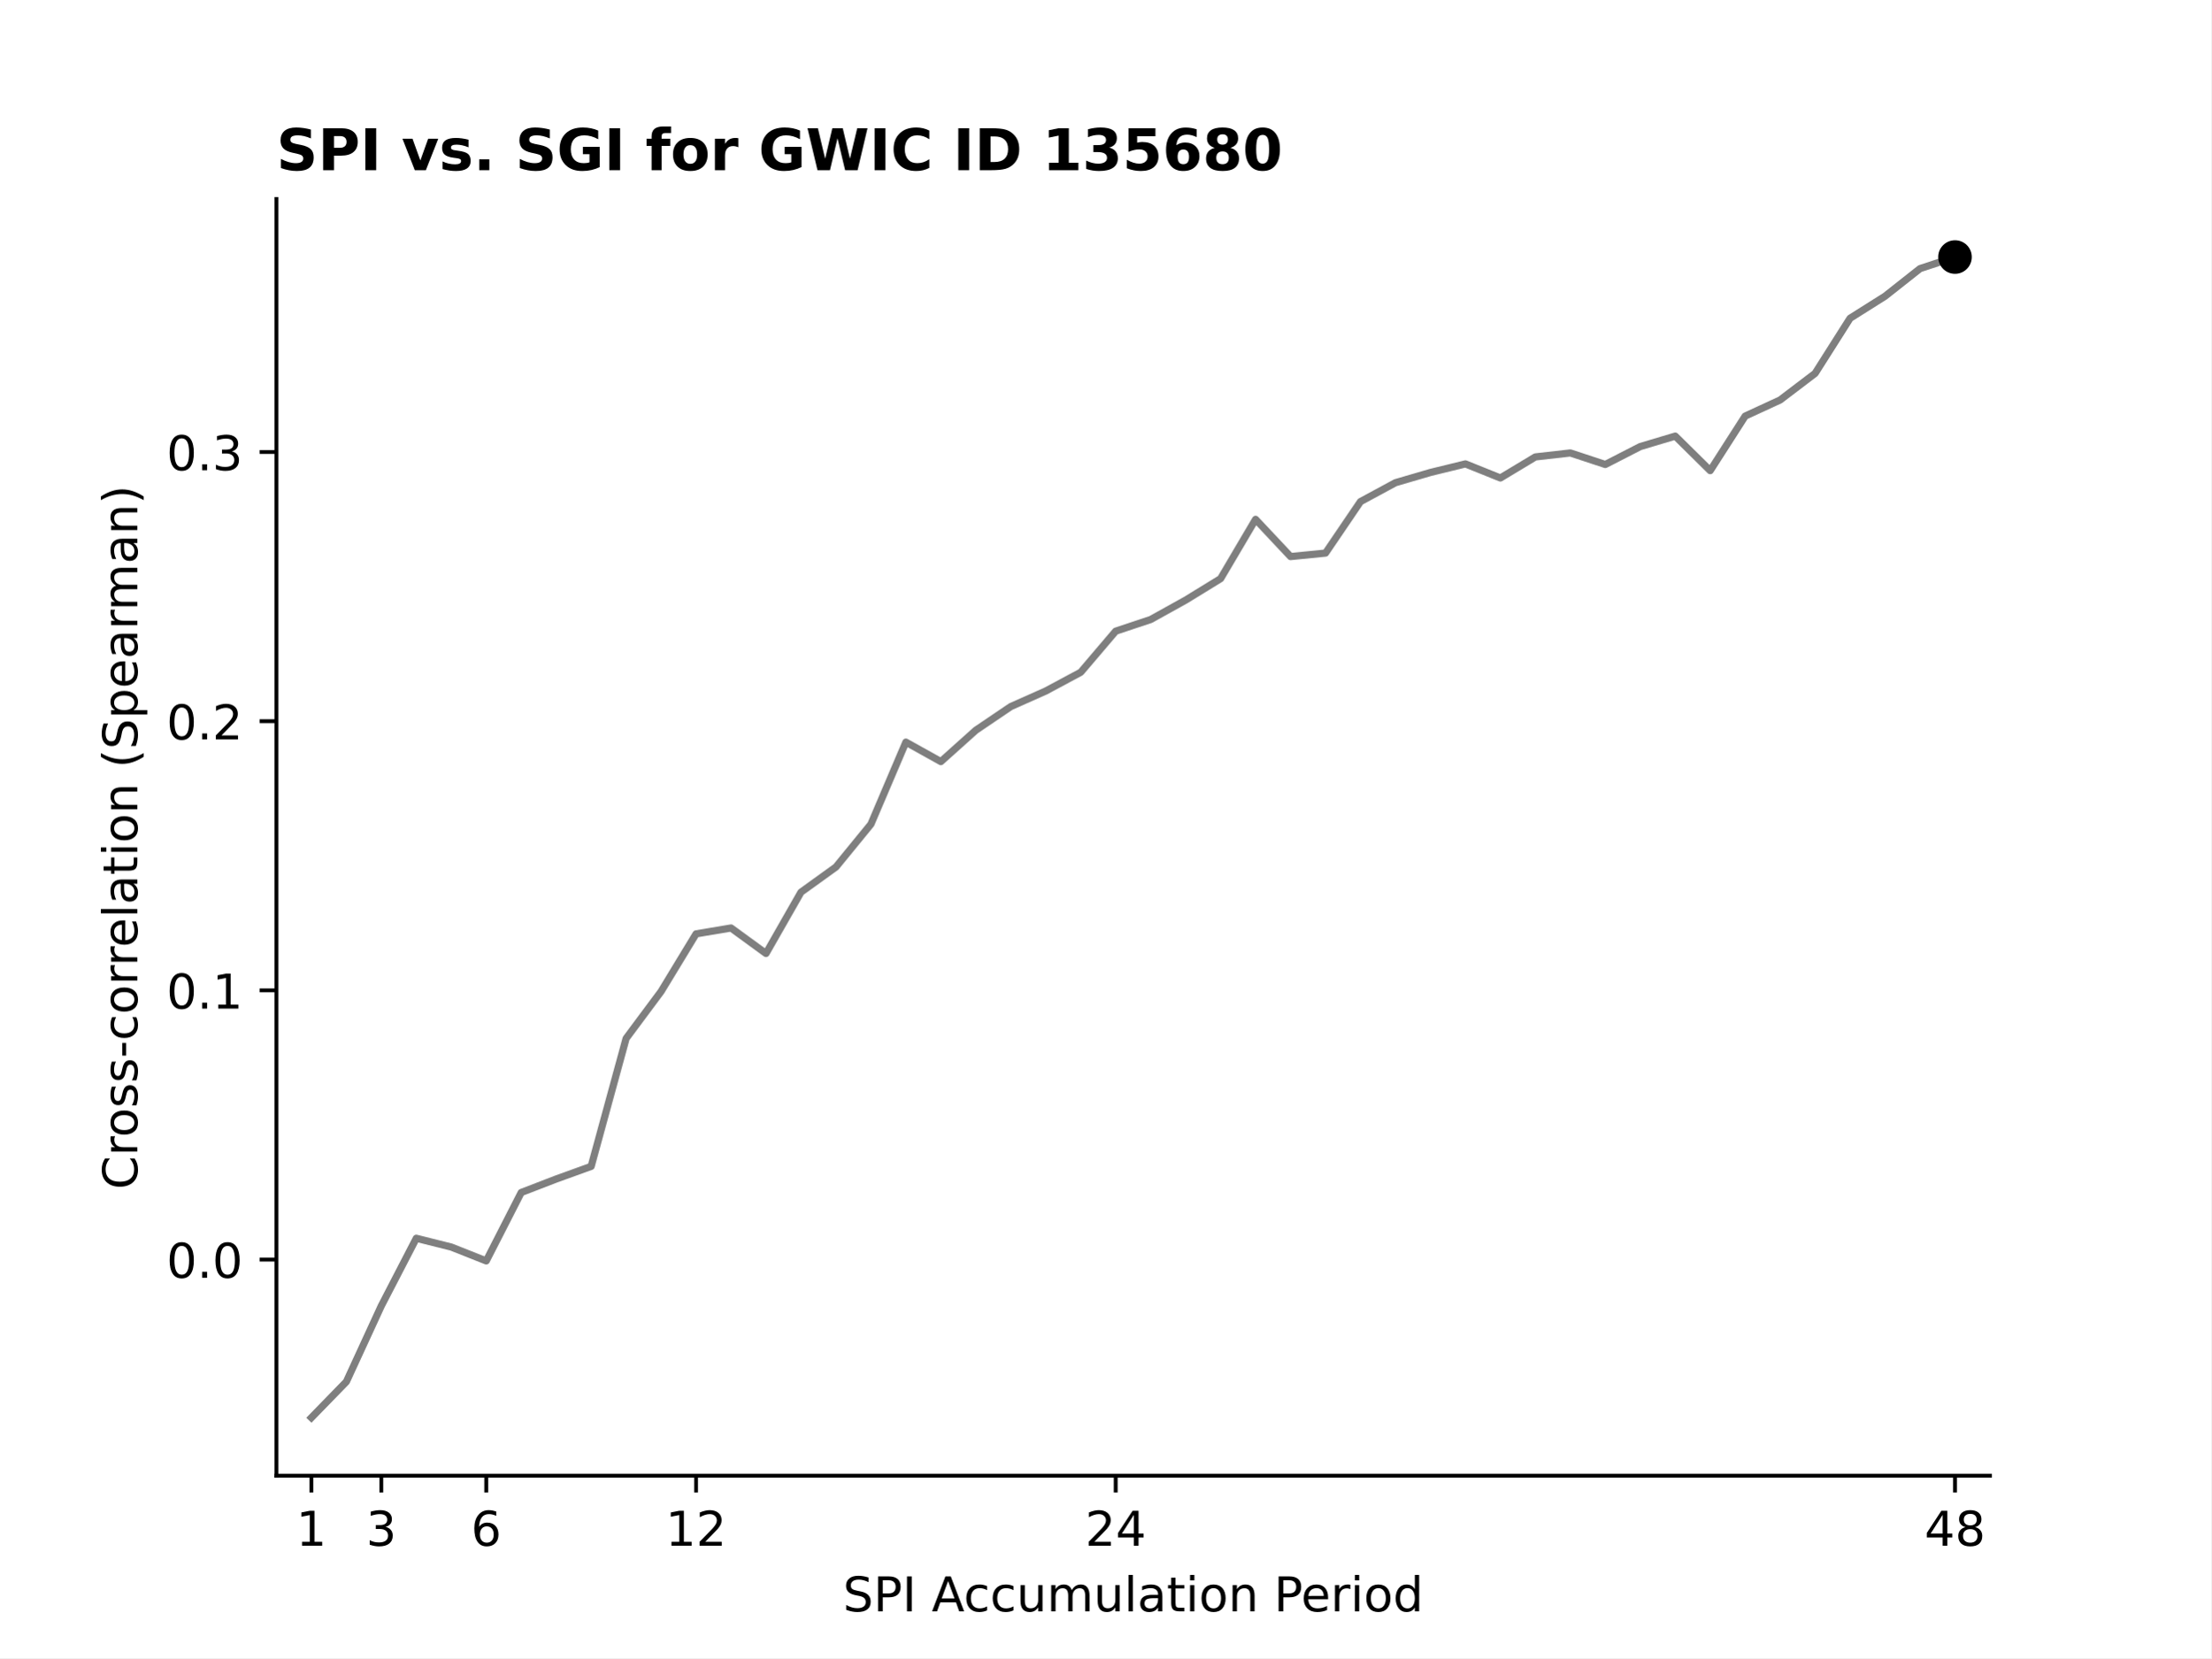
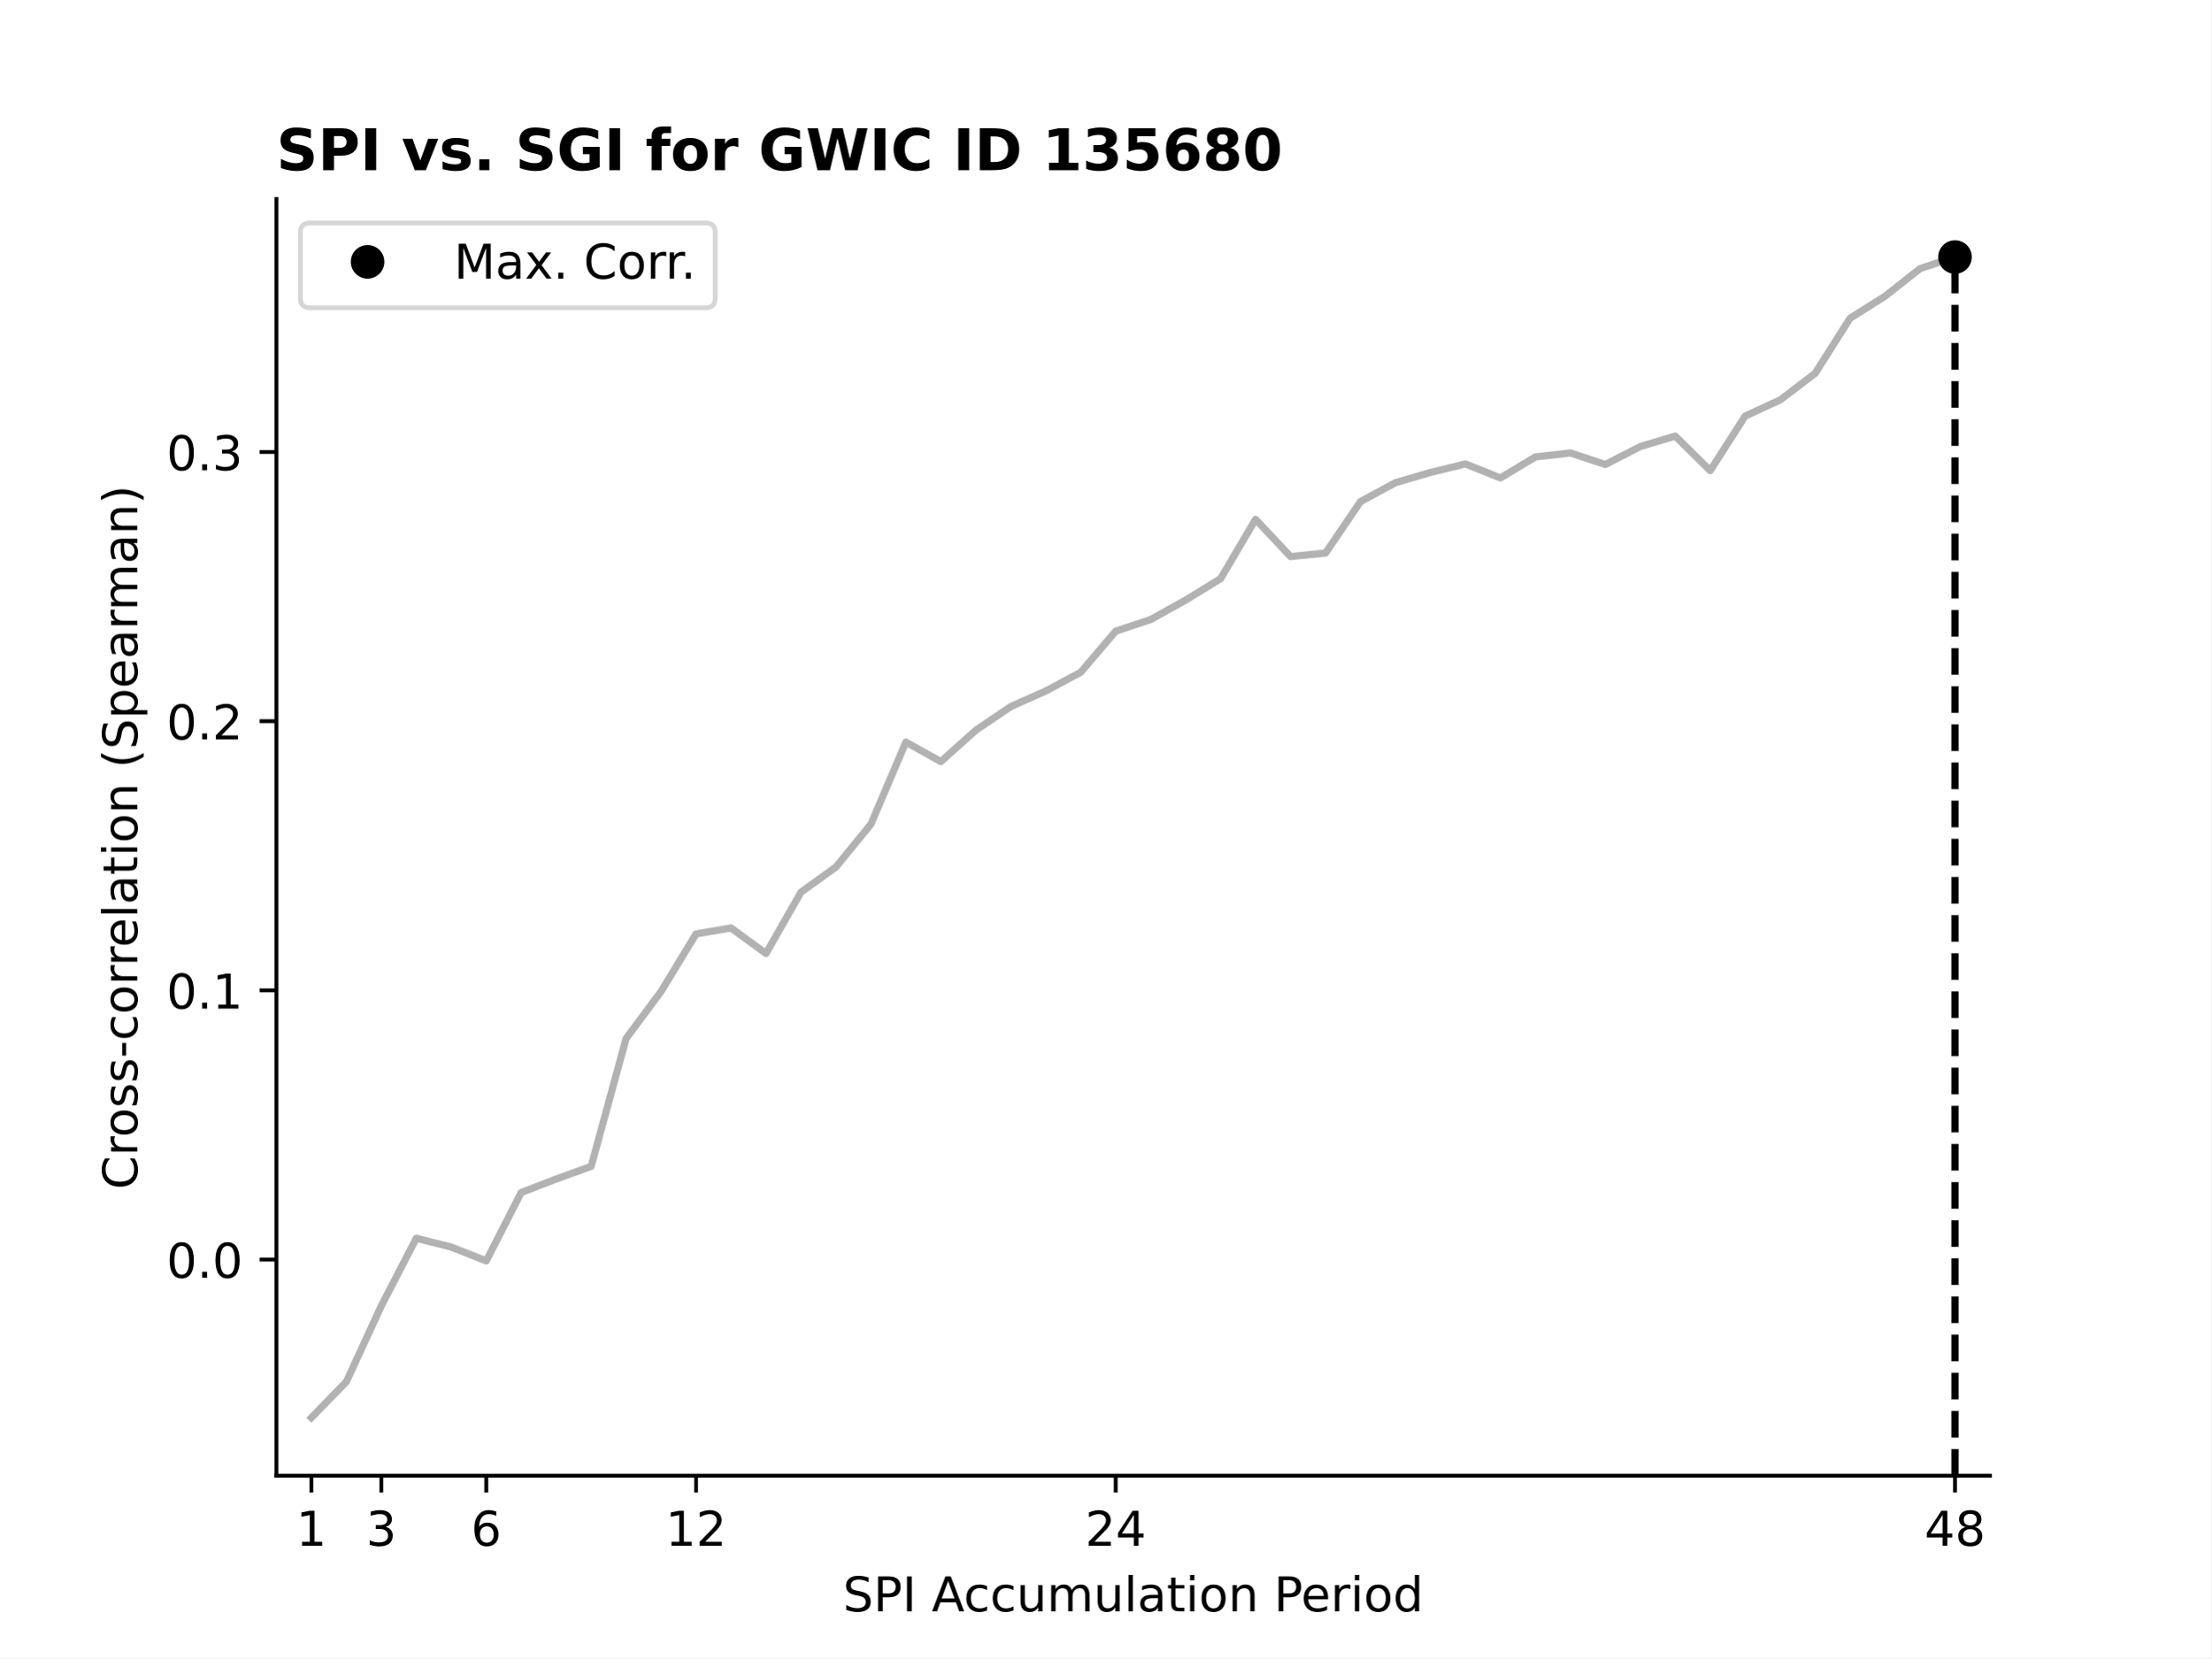
<svg xmlns="http://www.w3.org/2000/svg" xmlns:xlink="http://www.w3.org/1999/xlink" width="460.8pt" height="345.6pt" viewBox="0 0 460.8 345.6" version="1.1">
  <defs>
    <style type="text/css">*{stroke-linejoin: round; stroke-linecap: butt}</style>
  </defs>
  <g id="figure_1">
    <g id="patch_1">
      <path d="M 0 345.6  L 460.8 345.6  L 460.8 0  L 0 0  z " style="fill: #ffffff" />
    </g>
    <g id="axes_1">
      <g id="patch_2">
        <path d="M 57.6 307.584  L 414.72 307.584  L 414.72 41.472  L 57.6 41.472  z " style="fill: #ffffff" />
      </g>
      <g id="matplotlib.axis_1">
        <g id="xtick_1">
          <g id="line2d_1">
            <defs>
-               <path id="m99fa764eb0" d="M 0 0  L 0 3.5  " style="stroke: #000000; stroke-width: 0.8" />
-             </defs>
-             <g>
-               <use xlink:href="#m99fa764eb0" x="64.888" y="307.584" style="stroke: #000000; stroke-width: 0.8" />
+               <path id="m738961760b" d="M 0 0  L 0 3.5  " style="stroke: #000000; stroke-width: 0.8" />
+             </defs>
+             <g>
+               <use xlink:href="#m738961760b" x="64.888" y="307.584" style="stroke: #000000; stroke-width: 0.8" />
            </g>
          </g>
          <g id="text_1">
            <g transform="translate(61.70691 322.1824) scale(0.1 -0.1)">
              <defs>
                <path id="DejaVuSans-31" d="M 794 531  L 1825 531  L 1825 4091  L 703 3866  L 703 4441  L 1819 4666  L 2450 4666  L 2450 531  L 3481 531  L 3481 0  L 794 0  L 794 531  z " transform="scale(0.015625)" />
              </defs>
              <use xlink:href="#DejaVuSans-31" />
            </g>
          </g>
        </g>
        <g id="xtick_2">
          <g id="line2d_2">
            <g>
-               <use xlink:href="#m99fa764eb0" x="79.464" y="307.584" style="stroke: #000000; stroke-width: 0.8" />
+               <use xlink:href="#m738961760b" x="79.464" y="307.584" style="stroke: #000000; stroke-width: 0.8" />
            </g>
          </g>
          <g id="text_2">
            <g transform="translate(76.28324 322.1824) scale(0.1 -0.1)">
              <defs>
                <path id="DejaVuSans-33" d="M 2597 2516  Q 3050 2419 3304 2112  Q 3559 1806 3559 1356  Q 3559 666 3084 287  Q 2609 -91 1734 -91  Q 1441 -91 1130 -33  Q 819 25 488 141  L 488 750  Q 750 597 1062 519  Q 1375 441 1716 441  Q 2309 441 2620 675  Q 2931 909 2931 1356  Q 2931 1769 2642 2001  Q 2353 2234 1838 2234  L 1294 2234  L 1294 2753  L 1863 2753  Q 2328 2753 2575 2939  Q 2822 3125 2822 3475  Q 2822 3834 2567 4026  Q 2313 4219 1838 4219  Q 1578 4219 1281 4162  Q 984 4106 628 3988  L 628 4550  Q 988 4650 1302 4700  Q 1616 4750 1894 4750  Q 2613 4750 3031 4423  Q 3450 4097 3450 3541  Q 3450 3153 3228 2886  Q 3006 2619 2597 2516  z " transform="scale(0.015625)" />
              </defs>
              <use xlink:href="#DejaVuSans-33" />
            </g>
          </g>
        </g>
        <g id="xtick_3">
          <g id="line2d_3">
            <g>
-               <use xlink:href="#m99fa764eb0" x="101.329" y="307.584" style="stroke: #000000; stroke-width: 0.8" />
+               <use xlink:href="#m738961760b" x="101.329" y="307.584" style="stroke: #000000; stroke-width: 0.8" />
            </g>
          </g>
          <g id="text_3">
            <g transform="translate(98.14773 322.1824) scale(0.1 -0.1)">
              <defs>
                <path id="DejaVuSans-36" d="M 2113 2584  Q 1688 2584 1439 2293  Q 1191 2003 1191 1497  Q 1191 994 1439 701  Q 1688 409 2113 409  Q 2538 409 2786 701  Q 3034 994 3034 1497  Q 3034 2003 2786 2293  Q 2538 2584 2113 2584  z M 3366 4563  L 3366 3988  Q 3128 4100 2886 4159  Q 2644 4219 2406 4219  Q 1781 4219 1451 3797  Q 1122 3375 1075 2522  Q 1259 2794 1537 2939  Q 1816 3084 2150 3084  Q 2853 3084 3261 2657  Q 3669 2231 3669 1497  Q 3669 778 3244 343  Q 2819 -91 2113 -91  Q 1303 -91 875 529  Q 447 1150 447 2328  Q 447 3434 972 4092  Q 1497 4750 2381 4750  Q 2619 4750 2861 4703  Q 3103 4656 3366 4563  z " transform="scale(0.015625)" />
              </defs>
              <use xlink:href="#DejaVuSans-36" />
            </g>
          </g>
        </g>
        <g id="xtick_4">
          <g id="line2d_4">
            <g>
-               <use xlink:href="#m99fa764eb0" x="145.058" y="307.584" style="stroke: #000000; stroke-width: 0.8" />
+               <use xlink:href="#m738961760b" x="145.058" y="307.584" style="stroke: #000000; stroke-width: 0.8" />
            </g>
          </g>
          <g id="text_4">
            <g transform="translate(138.6955 322.1824) scale(0.1 -0.1)">
              <defs>
                <path id="DejaVuSans-32" d="M 1228 531  L 3431 531  L 3431 0  L 469 0  L 469 531  Q 828 903 1448 1529  Q 2069 2156 2228 2338  Q 2531 2678 2651 2914  Q 2772 3150 2772 3378  Q 2772 3750 2511 3984  Q 2250 4219 1831 4219  Q 1534 4219 1204 4116  Q 875 4013 500 3803  L 500 4441  Q 881 4594 1212 4672  Q 1544 4750 1819 4750  Q 2544 4750 2975 4387  Q 3406 4025 3406 3419  Q 3406 3131 3298 2873  Q 3191 2616 2906 2266  Q 2828 2175 2409 1742  Q 1991 1309 1228 531  z " transform="scale(0.015625)" />
              </defs>
              <use xlink:href="#DejaVuSans-31" />
              <use xlink:href="#DejaVuSans-32" x="63.623" />
            </g>
          </g>
        </g>
        <g id="xtick_5">
          <g id="line2d_5">
            <g>
-               <use xlink:href="#m99fa764eb0" x="232.516" y="307.584" style="stroke: #000000; stroke-width: 0.8" />
+               <use xlink:href="#m738961760b" x="232.516" y="307.584" style="stroke: #000000; stroke-width: 0.8" />
            </g>
          </g>
          <g id="text_5">
            <g transform="translate(226.1534 322.1824) scale(0.1 -0.1)">
              <defs>
                <path id="DejaVuSans-34" d="M 2419 4116  L 825 1625  L 2419 1625  L 2419 4116  z M 2253 4666  L 3047 4666  L 3047 1625  L 3713 1625  L 3713 1100  L 3047 1100  L 3047 0  L 2419 0  L 2419 1100  L 313 1100  L 313 1709  L 2253 4666  z " transform="scale(0.015625)" />
              </defs>
              <use xlink:href="#DejaVuSans-32" />
              <use xlink:href="#DejaVuSans-34" x="63.623" />
            </g>
          </g>
        </g>
        <g id="xtick_6">
          <g id="line2d_6">
            <g>
-               <use xlink:href="#m99fa764eb0" x="407.432" y="307.584" style="stroke: #000000; stroke-width: 0.8" />
+               <use xlink:href="#m738961760b" x="407.432" y="307.584" style="stroke: #000000; stroke-width: 0.8" />
            </g>
          </g>
          <g id="text_6">
            <g transform="translate(401.0693 322.1824) scale(0.1 -0.1)">
              <defs>
                <path id="DejaVuSans-38" d="M 2034 2216  Q 1584 2216 1326 1975  Q 1069 1734 1069 1313  Q 1069 891 1326 650  Q 1584 409 2034 409  Q 2484 409 2743 651  Q 3003 894 3003 1313  Q 3003 1734 2745 1975  Q 2488 2216 2034 2216  z M 1403 2484  Q 997 2584 770 2862  Q 544 3141 544 3541  Q 544 4100 942 4425  Q 1341 4750 2034 4750  Q 2731 4750 3128 4425  Q 3525 4100 3525 3541  Q 3525 3141 3298 2862  Q 3072 2584 2669 2484  Q 3125 2378 3379 2068  Q 3634 1759 3634 1313  Q 3634 634 3220 271  Q 2806 -91 2034 -91  Q 1263 -91 848 271  Q 434 634 434 1313  Q 434 1759 690 2068  Q 947 2378 1403 2484  z M 1172 3481  Q 1172 3119 1398 2916  Q 1625 2713 2034 2713  Q 2441 2713 2670 2916  Q 2900 3119 2900 3481  Q 2900 3844 2670 4047  Q 2441 4250 2034 4250  Q 1625 4250 1398 4047  Q 1172 3844 1172 3481  z " transform="scale(0.015625)" />
              </defs>
              <use xlink:href="#DejaVuSans-34" />
              <use xlink:href="#DejaVuSans-38" x="63.623" />
            </g>
          </g>
        </g>
        <g id="text_7">
          <g transform="translate(175.66 335.8606) scale(0.1 -0.1)">
            <defs>
              <path id="DejaVuSans-53" d="M 3425 4513  L 3425 3897  Q 3066 4069 2747 4153  Q 2428 4238 2131 4238  Q 1616 4238 1336 4038  Q 1056 3838 1056 3469  Q 1056 3159 1242 3001  Q 1428 2844 1947 2747  L 2328 2669  Q 3034 2534 3370 2195  Q 3706 1856 3706 1288  Q 3706 609 3251 259  Q 2797 -91 1919 -91  Q 1588 -91 1214 -16  Q 841 59 441 206  L 441 856  Q 825 641 1194 531  Q 1563 422 1919 422  Q 2459 422 2753 634  Q 3047 847 3047 1241  Q 3047 1584 2836 1778  Q 2625 1972 2144 2069  L 1759 2144  Q 1053 2284 737 2584  Q 422 2884 422 3419  Q 422 4038 858 4394  Q 1294 4750 2059 4750  Q 2388 4750 2728 4690  Q 3069 4631 3425 4513  z " transform="scale(0.015625)" />
              <path id="DejaVuSans-50" d="M 1259 4147  L 1259 2394  L 2053 2394  Q 2494 2394 2734 2622  Q 2975 2850 2975 3272  Q 2975 3691 2734 3919  Q 2494 4147 2053 4147  L 1259 4147  z M 628 4666  L 2053 4666  Q 2838 4666 3239 4311  Q 3641 3956 3641 3272  Q 3641 2581 3239 2228  Q 2838 1875 2053 1875  L 1259 1875  L 1259 0  L 628 0  L 628 4666  z " transform="scale(0.015625)" />
              <path id="DejaVuSans-49" d="M 628 4666  L 1259 4666  L 1259 0  L 628 0  L 628 4666  z " transform="scale(0.015625)" />
              <path id="DejaVuSans-20" transform="scale(0.015625)" />
              <path id="DejaVuSans-41" d="M 2188 4044  L 1331 1722  L 3047 1722  L 2188 4044  z M 1831 4666  L 2547 4666  L 4325 0  L 3669 0  L 3244 1197  L 1141 1197  L 716 0  L 50 0  L 1831 4666  z " transform="scale(0.015625)" />
              <path id="DejaVuSans-63" d="M 3122 3366  L 3122 2828  Q 2878 2963 2633 3030  Q 2388 3097 2138 3097  Q 1578 3097 1268 2742  Q 959 2388 959 1747  Q 959 1106 1268 751  Q 1578 397 2138 397  Q 2388 397 2633 464  Q 2878 531 3122 666  L 3122 134  Q 2881 22 2623 -34  Q 2366 -91 2075 -91  Q 1284 -91 818 406  Q 353 903 353 1747  Q 353 2603 823 3093  Q 1294 3584 2113 3584  Q 2378 3584 2631 3529  Q 2884 3475 3122 3366  z " transform="scale(0.015625)" />
              <path id="DejaVuSans-75" d="M 544 1381  L 544 3500  L 1119 3500  L 1119 1403  Q 1119 906 1312 657  Q 1506 409 1894 409  Q 2359 409 2629 706  Q 2900 1003 2900 1516  L 2900 3500  L 3475 3500  L 3475 0  L 2900 0  L 2900 538  Q 2691 219 2414 64  Q 2138 -91 1772 -91  Q 1169 -91 856 284  Q 544 659 544 1381  z M 1991 3584  L 1991 3584  z " transform="scale(0.015625)" />
              <path id="DejaVuSans-6d" d="M 3328 2828  Q 3544 3216 3844 3400  Q 4144 3584 4550 3584  Q 5097 3584 5394 3201  Q 5691 2819 5691 2113  L 5691 0  L 5113 0  L 5113 2094  Q 5113 2597 4934 2840  Q 4756 3084 4391 3084  Q 3944 3084 3684 2787  Q 3425 2491 3425 1978  L 3425 0  L 2847 0  L 2847 2094  Q 2847 2600 2669 2842  Q 2491 3084 2119 3084  Q 1678 3084 1418 2786  Q 1159 2488 1159 1978  L 1159 0  L 581 0  L 581 3500  L 1159 3500  L 1159 2956  Q 1356 3278 1631 3431  Q 1906 3584 2284 3584  Q 2666 3584 2933 3390  Q 3200 3197 3328 2828  z " transform="scale(0.015625)" />
              <path id="DejaVuSans-6c" d="M 603 4863  L 1178 4863  L 1178 0  L 603 0  L 603 4863  z " transform="scale(0.015625)" />
              <path id="DejaVuSans-61" d="M 2194 1759  Q 1497 1759 1228 1600  Q 959 1441 959 1056  Q 959 750 1161 570  Q 1363 391 1709 391  Q 2188 391 2477 730  Q 2766 1069 2766 1631  L 2766 1759  L 2194 1759  z M 3341 1997  L 3341 0  L 2766 0  L 2766 531  Q 2569 213 2275 61  Q 1981 -91 1556 -91  Q 1019 -91 701 211  Q 384 513 384 1019  Q 384 1609 779 1909  Q 1175 2209 1959 2209  L 2766 2209  L 2766 2266  Q 2766 2663 2505 2880  Q 2244 3097 1772 3097  Q 1472 3097 1187 3025  Q 903 2953 641 2809  L 641 3341  Q 956 3463 1253 3523  Q 1550 3584 1831 3584  Q 2591 3584 2966 3190  Q 3341 2797 3341 1997  z " transform="scale(0.015625)" />
              <path id="DejaVuSans-74" d="M 1172 4494  L 1172 3500  L 2356 3500  L 2356 3053  L 1172 3053  L 1172 1153  Q 1172 725 1289 603  Q 1406 481 1766 481  L 2356 481  L 2356 0  L 1766 0  Q 1100 0 847 248  Q 594 497 594 1153  L 594 3053  L 172 3053  L 172 3500  L 594 3500  L 594 4494  L 1172 4494  z " transform="scale(0.015625)" />
              <path id="DejaVuSans-69" d="M 603 3500  L 1178 3500  L 1178 0  L 603 0  L 603 3500  z M 603 4863  L 1178 4863  L 1178 4134  L 603 4134  L 603 4863  z " transform="scale(0.015625)" />
              <path id="DejaVuSans-6f" d="M 1959 3097  Q 1497 3097 1228 2736  Q 959 2375 959 1747  Q 959 1119 1226 758  Q 1494 397 1959 397  Q 2419 397 2687 759  Q 2956 1122 2956 1747  Q 2956 2369 2687 2733  Q 2419 3097 1959 3097  z M 1959 3584  Q 2709 3584 3137 3096  Q 3566 2609 3566 1747  Q 3566 888 3137 398  Q 2709 -91 1959 -91  Q 1206 -91 779 398  Q 353 888 353 1747  Q 353 2609 779 3096  Q 1206 3584 1959 3584  z " transform="scale(0.015625)" />
              <path id="DejaVuSans-6e" d="M 3513 2113  L 3513 0  L 2938 0  L 2938 2094  Q 2938 2591 2744 2837  Q 2550 3084 2163 3084  Q 1697 3084 1428 2787  Q 1159 2491 1159 1978  L 1159 0  L 581 0  L 581 3500  L 1159 3500  L 1159 2956  Q 1366 3272 1645 3428  Q 1925 3584 2291 3584  Q 2894 3584 3203 3211  Q 3513 2838 3513 2113  z " transform="scale(0.015625)" />
              <path id="DejaVuSans-65" d="M 3597 1894  L 3597 1613  L 953 1613  Q 991 1019 1311 708  Q 1631 397 2203 397  Q 2534 397 2845 478  Q 3156 559 3463 722  L 3463 178  Q 3153 47 2828 -22  Q 2503 -91 2169 -91  Q 1331 -91 842 396  Q 353 884 353 1716  Q 353 2575 817 3079  Q 1281 3584 2069 3584  Q 2775 3584 3186 3129  Q 3597 2675 3597 1894  z M 3022 2063  Q 3016 2534 2758 2815  Q 2500 3097 2075 3097  Q 1594 3097 1305 2825  Q 1016 2553 972 2059  L 3022 2063  z " transform="scale(0.015625)" />
              <path id="DejaVuSans-72" d="M 2631 2963  Q 2534 3019 2420 3045  Q 2306 3072 2169 3072  Q 1681 3072 1420 2755  Q 1159 2438 1159 1844  L 1159 0  L 581 0  L 581 3500  L 1159 3500  L 1159 2956  Q 1341 3275 1631 3429  Q 1922 3584 2338 3584  Q 2397 3584 2469 3576  Q 2541 3569 2628 3553  L 2631 2963  z " transform="scale(0.015625)" />
              <path id="DejaVuSans-64" d="M 2906 2969  L 2906 4863  L 3481 4863  L 3481 0  L 2906 0  L 2906 525  Q 2725 213 2448 61  Q 2172 -91 1784 -91  Q 1150 -91 751 415  Q 353 922 353 1747  Q 353 2572 751 3078  Q 1150 3584 1784 3584  Q 2172 3584 2448 3432  Q 2725 3281 2906 2969  z M 947 1747  Q 947 1113 1208 752  Q 1469 391 1925 391  Q 2381 391 2643 752  Q 2906 1113 2906 1747  Q 2906 2381 2643 2742  Q 2381 3103 1925 3103  Q 1469 3103 1208 2742  Q 947 2381 947 1747  z " transform="scale(0.015625)" />
            </defs>
            <use xlink:href="#DejaVuSans-53" />
            <use xlink:href="#DejaVuSans-50" x="63.477" />
            <use xlink:href="#DejaVuSans-49" x="123.779" />
            <use xlink:href="#DejaVuSans-20" x="153.271" />
            <use xlink:href="#DejaVuSans-41" x="185.059" />
            <use xlink:href="#DejaVuSans-63" x="251.717" />
            <use xlink:href="#DejaVuSans-63" x="306.697" />
            <use xlink:href="#DejaVuSans-75" x="361.678" />
            <use xlink:href="#DejaVuSans-6d" x="425.057" />
            <use xlink:href="#DejaVuSans-75" x="522.469" />
            <use xlink:href="#DejaVuSans-6c" x="585.848" />
            <use xlink:href="#DejaVuSans-61" x="613.631" />
            <use xlink:href="#DejaVuSans-74" x="674.91" />
            <use xlink:href="#DejaVuSans-69" x="714.119" />
            <use xlink:href="#DejaVuSans-6f" x="741.902" />
            <use xlink:href="#DejaVuSans-6e" x="803.084" />
            <use xlink:href="#DejaVuSans-20" x="866.463" />
            <use xlink:href="#DejaVuSans-50" x="898.25" />
            <use xlink:href="#DejaVuSans-65" x="954.928" />
            <use xlink:href="#DejaVuSans-72" x="1016.451" />
            <use xlink:href="#DejaVuSans-69" x="1057.564" />
            <use xlink:href="#DejaVuSans-6f" x="1085.348" />
            <use xlink:href="#DejaVuSans-64" x="1146.529" />
          </g>
        </g>
      </g>
      <g id="matplotlib.axis_2">
        <g id="ytick_1">
          <g id="line2d_7">
            <defs>
-               <path id="maaf3d89069" d="M 0 0  L -3.5 0  " style="stroke: #000000; stroke-width: 0.8" />
-             </defs>
-             <g>
-               <use xlink:href="#maaf3d89069" x="57.6" y="262.535" style="stroke: #000000; stroke-width: 0.8" />
+               <path id="m002c3e3f3a" d="M 0 0  L -3.5 0  " style="stroke: #000000; stroke-width: 0.8" />
+             </defs>
+             <g>
+               <use xlink:href="#m002c3e3f3a" x="57.6" y="262.535" style="stroke: #000000; stroke-width: 0.8" />
            </g>
          </g>
          <g id="text_8">
            <g transform="translate(34.69687 266.3339) scale(0.1 -0.1)">
              <defs>
                <path id="DejaVuSans-30" d="M 2034 4250  Q 1547 4250 1301 3770  Q 1056 3291 1056 2328  Q 1056 1369 1301 889  Q 1547 409 2034 409  Q 2525 409 2770 889  Q 3016 1369 3016 2328  Q 3016 3291 2770 3770  Q 2525 4250 2034 4250  z M 2034 4750  Q 2819 4750 3233 4129  Q 3647 3509 3647 2328  Q 3647 1150 3233 529  Q 2819 -91 2034 -91  Q 1250 -91 836 529  Q 422 1150 422 2328  Q 422 3509 836 4129  Q 1250 4750 2034 4750  z " transform="scale(0.015625)" />
                <path id="DejaVuSans-2e" d="M 684 794  L 1344 794  L 1344 0  L 684 0  L 684 794  z " transform="scale(0.015625)" />
              </defs>
              <use xlink:href="#DejaVuSans-30" />
              <use xlink:href="#DejaVuSans-2e" x="63.623" />
              <use xlink:href="#DejaVuSans-30" x="95.41" />
            </g>
          </g>
        </g>
        <g id="ytick_2">
          <g id="line2d_8">
            <g>
-               <use xlink:href="#maaf3d89069" x="57.6" y="206.425" style="stroke: #000000; stroke-width: 0.8" />
+               <use xlink:href="#m002c3e3f3a" x="57.6" y="206.425" style="stroke: #000000; stroke-width: 0.8" />
            </g>
          </g>
          <g id="text_9">
            <g transform="translate(34.69687 210.2242) scale(0.1 -0.1)">
              <use xlink:href="#DejaVuSans-30" />
              <use xlink:href="#DejaVuSans-2e" x="63.623" />
              <use xlink:href="#DejaVuSans-31" x="95.41" />
            </g>
          </g>
        </g>
        <g id="ytick_3">
          <g id="line2d_9">
            <g>
-               <use xlink:href="#maaf3d89069" x="57.6" y="150.315" style="stroke: #000000; stroke-width: 0.8" />
+               <use xlink:href="#m002c3e3f3a" x="57.6" y="150.315" style="stroke: #000000; stroke-width: 0.8" />
            </g>
          </g>
          <g id="text_10">
            <g transform="translate(34.69687 154.1146) scale(0.1 -0.1)">
              <use xlink:href="#DejaVuSans-30" />
              <use xlink:href="#DejaVuSans-2e" x="63.623" />
              <use xlink:href="#DejaVuSans-32" x="95.41" />
            </g>
          </g>
        </g>
        <g id="ytick_4">
          <g id="line2d_10">
            <g>
-               <use xlink:href="#maaf3d89069" x="57.6" y="94.206" style="stroke: #000000; stroke-width: 0.8" />
+               <use xlink:href="#m002c3e3f3a" x="57.6" y="94.206" style="stroke: #000000; stroke-width: 0.8" />
            </g>
          </g>
          <g id="text_11">
            <g transform="translate(34.69687 98.00494) scale(0.1 -0.1)">
              <use xlink:href="#DejaVuSans-30" />
              <use xlink:href="#DejaVuSans-2e" x="63.623" />
              <use xlink:href="#DejaVuSans-33" x="95.41" />
            </g>
          </g>
        </g>
        <g id="text_12">
          <g transform="translate(28.61719 247.9124) rotate(-90) scale(0.1 -0.1)">
            <defs>
              <path id="DejaVuSans-43" d="M 4122 4306  L 4122 3641  Q 3803 3938 3442 4084  Q 3081 4231 2675 4231  Q 1875 4231 1450 3742  Q 1025 3253 1025 2328  Q 1025 1406 1450 917  Q 1875 428 2675 428  Q 3081 428 3442 575  Q 3803 722 4122 1019  L 4122 359  Q 3791 134 3420 21  Q 3050 -91 2638 -91  Q 1578 -91 968 557  Q 359 1206 359 2328  Q 359 3453 968 4101  Q 1578 4750 2638 4750  Q 3056 4750 3426 4639  Q 3797 4528 4122 4306  z " transform="scale(0.015625)" />
              <path id="DejaVuSans-73" d="M 2834 3397  L 2834 2853  Q 2591 2978 2328 3040  Q 2066 3103 1784 3103  Q 1356 3103 1142 2972  Q 928 2841 928 2578  Q 928 2378 1081 2264  Q 1234 2150 1697 2047  L 1894 2003  Q 2506 1872 2764 1633  Q 3022 1394 3022 966  Q 3022 478 2636 193  Q 2250 -91 1575 -91  Q 1294 -91 989 -36  Q 684 19 347 128  L 347 722  Q 666 556 975 473  Q 1284 391 1588 391  Q 1994 391 2212 530  Q 2431 669 2431 922  Q 2431 1156 2273 1281  Q 2116 1406 1581 1522  L 1381 1569  Q 847 1681 609 1914  Q 372 2147 372 2553  Q 372 3047 722 3315  Q 1072 3584 1716 3584  Q 2034 3584 2315 3537  Q 2597 3491 2834 3397  z " transform="scale(0.015625)" />
              <path id="DejaVuSans-2d" d="M 313 2009  L 1997 2009  L 1997 1497  L 313 1497  L 313 2009  z " transform="scale(0.015625)" />
              <path id="DejaVuSans-28" d="M 1984 4856  Q 1566 4138 1362 3434  Q 1159 2731 1159 2009  Q 1159 1288 1364 580  Q 1569 -128 1984 -844  L 1484 -844  Q 1016 -109 783 600  Q 550 1309 550 2009  Q 550 2706 781 3412  Q 1013 4119 1484 4856  L 1984 4856  z " transform="scale(0.015625)" />
              <path id="DejaVuSans-70" d="M 1159 525  L 1159 -1331  L 581 -1331  L 581 3500  L 1159 3500  L 1159 2969  Q 1341 3281 1617 3432  Q 1894 3584 2278 3584  Q 2916 3584 3314 3078  Q 3713 2572 3713 1747  Q 3713 922 3314 415  Q 2916 -91 2278 -91  Q 1894 -91 1617 61  Q 1341 213 1159 525  z M 3116 1747  Q 3116 2381 2855 2742  Q 2594 3103 2138 3103  Q 1681 3103 1420 2742  Q 1159 2381 1159 1747  Q 1159 1113 1420 752  Q 1681 391 2138 391  Q 2594 391 2855 752  Q 3116 1113 3116 1747  z " transform="scale(0.015625)" />
              <path id="DejaVuSans-29" d="M 513 4856  L 1013 4856  Q 1481 4119 1714 3412  Q 1947 2706 1947 2009  Q 1947 1309 1714 600  Q 1481 -109 1013 -844  L 513 -844  Q 928 -128 1133 580  Q 1338 1288 1338 2009  Q 1338 2731 1133 3434  Q 928 4138 513 4856  z " transform="scale(0.015625)" />
            </defs>
            <use xlink:href="#DejaVuSans-43" />
            <use xlink:href="#DejaVuSans-72" x="69.824" />
            <use xlink:href="#DejaVuSans-6f" x="108.688" />
            <use xlink:href="#DejaVuSans-73" x="169.869" />
            <use xlink:href="#DejaVuSans-73" x="221.969" />
            <use xlink:href="#DejaVuSans-2d" x="274.068" />
            <use xlink:href="#DejaVuSans-63" x="310.152" />
            <use xlink:href="#DejaVuSans-6f" x="365.133" />
            <use xlink:href="#DejaVuSans-72" x="426.314" />
            <use xlink:href="#DejaVuSans-72" x="465.678" />
            <use xlink:href="#DejaVuSans-65" x="504.541" />
            <use xlink:href="#DejaVuSans-6c" x="566.064" />
            <use xlink:href="#DejaVuSans-61" x="593.848" />
            <use xlink:href="#DejaVuSans-74" x="655.127" />
            <use xlink:href="#DejaVuSans-69" x="694.336" />
            <use xlink:href="#DejaVuSans-6f" x="722.119" />
            <use xlink:href="#DejaVuSans-6e" x="783.301" />
            <use xlink:href="#DejaVuSans-20" x="846.68" />
            <use xlink:href="#DejaVuSans-28" x="878.467" />
            <use xlink:href="#DejaVuSans-53" x="917.48" />
            <use xlink:href="#DejaVuSans-70" x="980.957" />
            <use xlink:href="#DejaVuSans-65" x="1044.434" />
            <use xlink:href="#DejaVuSans-61" x="1105.957" />
            <use xlink:href="#DejaVuSans-72" x="1167.236" />
            <use xlink:href="#DejaVuSans-6d" x="1206.6" />
            <use xlink:href="#DejaVuSans-61" x="1304.012" />
            <use xlink:href="#DejaVuSans-6e" x="1365.291" />
            <use xlink:href="#DejaVuSans-29" x="1428.67" />
          </g>
        </g>
      </g>
      <g id="line2d_11">
-         <path d="M 64.888 295.488  L 72.176 287.997  L 79.464 272.175  L 86.753 258.096  L 94.041 259.926  L 101.329 262.816  L 108.617 248.56  L 115.905 245.746  L 123.193 243.113  L 130.482 216.444  L 137.77 206.65  L 145.058 194.648  L 152.346 193.422  L 159.634 198.736  L 166.922 185.964  L 174.211 180.709  L 181.499 171.789  L 188.787 154.679  L 196.075 158.739  L 203.363 152.204  L 210.651 147.269  L 217.94 144.025  L 225.228 140.115  L 232.516 131.552  L 239.804 129.124  L 247.092 125.076  L 254.38 120.601  L 261.669 108.245  L 268.957 116.004  L 276.245 115.276  L 283.533 104.544  L 290.821 100.604  L 298.109 98.473  L 305.398 96.689  L 312.686 99.622  L 319.974 95.235  L 327.262 94.404  L 334.55 96.812  L 341.838 93.074  L 349.127 90.893  L 356.415 98.091  L 363.703 86.722  L 370.991 83.357  L 378.279 77.817  L 385.567 66.328  L 392.856 61.733  L 400.144 55.979  L 407.432 53.568  " clip-path="url(#p9ef3396d90)" style="fill: none; stroke: #7f7f7f; stroke-width: 1.5; stroke-linecap: square" />
+         <path d="M 64.888 295.488  L 72.176 287.997  L 79.464 272.175  L 86.753 258.096  L 94.041 259.926  L 101.329 262.816  L 108.617 248.56  L 115.905 245.746  L 123.193 243.113  L 130.482 216.444  L 137.77 206.65  L 145.058 194.648  L 152.346 193.422  L 159.634 198.736  L 166.922 185.964  L 174.211 180.709  L 181.499 171.789  L 188.787 154.679  L 196.075 158.739  L 203.363 152.204  L 210.651 147.269  L 217.94 144.025  L 225.228 140.115  L 232.516 131.552  L 239.804 129.124  L 247.092 125.076  L 254.38 120.601  L 261.669 108.245  L 268.957 116.004  L 276.245 115.276  L 283.533 104.544  L 290.821 100.604  L 298.109 98.473  L 305.398 96.689  L 312.686 99.622  L 319.974 95.235  L 327.262 94.404  L 334.55 96.812  L 341.838 93.074  L 349.127 90.893  L 356.415 98.091  L 363.703 86.722  L 370.991 83.357  L 378.279 77.817  L 385.567 66.328  L 392.856 61.733  L 400.144 55.979  L 407.432 53.568  " clip-path="url(#p8c5949485b)" style="fill: none; stroke: #7f7f7f; stroke-opacity: 0.6; stroke-width: 1.5; stroke-linecap: square" />
      </g>
      <g id="line2d_12">
        <defs>
-           <path id="m2b3d59882a" d="M 0 3  C 0.796 3 1.559 2.684 2.121 2.121  C 2.684 1.559 3 0.796 3 0  C 3 -0.796 2.684 -1.559 2.121 -2.121  C 1.559 -2.684 0.796 -3 0 -3  C -0.796 -3 -1.559 -2.684 -2.121 -2.121  C -2.684 -1.559 -3 -0.796 -3 0  C -3 0.796 -2.684 1.559 -2.121 2.121  C -1.559 2.684 -0.796 3 0 3  z " style="stroke: #000000" />
+           <path id="m13d1cc631f" d="M 0 3  C 0.796 3 1.559 2.684 2.121 2.121  C 2.684 1.559 3 0.796 3 0  C 3 -0.796 2.684 -1.559 2.121 -2.121  C 1.559 -2.684 0.796 -3 0 -3  C -0.796 -3 -1.559 -2.684 -2.121 -2.121  C -2.684 -1.559 -3 -0.796 -3 0  C -3 0.796 -2.684 1.559 -2.121 2.121  C -1.559 2.684 -0.796 3 0 3  z " style="stroke: #000000" />
        </defs>
-         <g clip-path="url(#p9ef3396d90)">
-           <use xlink:href="#m2b3d59882a" x="407.432" y="53.568" style="stroke: #000000" />
-         </g>
+         <g clip-path="url(#p8c5949485b)">
+           <use xlink:href="#m13d1cc631f" x="407.432" y="53.568" style="stroke: #000000" />
+         </g>
+       </g>
+       <g id="line2d_13">
+         <path d="M 407.432 307.584  L 407.432 53.568  " clip-path="url(#p8c5949485b)" style="fill: none; stroke-dasharray: 5.55,2.4; stroke-dashoffset: 0; stroke: #000000; stroke-width: 1.5" />
      </g>
      <g id="patch_3">
        <path d="M 57.6 307.584  L 57.6 41.472  " style="fill: none; stroke: #000000; stroke-width: 0.8; stroke-linejoin: miter; stroke-linecap: square" />
      </g>
      <g id="patch_4">
        <path d="M 57.6 307.584  L 414.72 307.584  " style="fill: none; stroke: #000000; stroke-width: 0.8; stroke-linejoin: miter; stroke-linecap: square" />
      </g>
      <g id="text_13">
        <g transform="translate(57.6 35.472) scale(0.12 -0.12)">
          <defs>
            <path id="DejaVuSans-Bold-53" d="M 3834 4519  L 3834 3531  Q 3450 3703 3084 3790  Q 2719 3878 2394 3878  Q 1963 3878 1756 3759  Q 1550 3641 1550 3391  Q 1550 3203 1689 3098  Q 1828 2994 2194 2919  L 2706 2816  Q 3484 2659 3812 2340  Q 4141 2022 4141 1434  Q 4141 663 3683 286  Q 3225 -91 2284 -91  Q 1841 -91 1394 -6  Q 947 78 500 244  L 500 1259  Q 947 1022 1364 901  Q 1781 781 2169 781  Q 2563 781 2772 912  Q 2981 1044 2981 1288  Q 2981 1506 2839 1625  Q 2697 1744 2272 1838  L 1806 1941  Q 1106 2091 782 2419  Q 459 2747 459 3303  Q 459 4000 909 4375  Q 1359 4750 2203 4750  Q 2588 4750 2994 4692  Q 3400 4634 3834 4519  z " transform="scale(0.015625)" />
            <path id="DejaVuSans-Bold-50" d="M 588 4666  L 2584 4666  Q 3475 4666 3951 4270  Q 4428 3875 4428 3144  Q 4428 2409 3951 2014  Q 3475 1619 2584 1619  L 1791 1619  L 1791 0  L 588 0  L 588 4666  z M 1791 3794  L 1791 2491  L 2456 2491  Q 2806 2491 2997 2661  Q 3188 2831 3188 3144  Q 3188 3456 2997 3625  Q 2806 3794 2456 3794  L 1791 3794  z " transform="scale(0.015625)" />
            <path id="DejaVuSans-Bold-49" d="M 588 4666  L 1791 4666  L 1791 0  L 588 0  L 588 4666  z " transform="scale(0.015625)" />
            <path id="DejaVuSans-Bold-20" transform="scale(0.015625)" />
            <path id="DejaVuSans-Bold-76" d="M 97 3500  L 1216 3500  L 2088 1081  L 2956 3500  L 4078 3500  L 2700 0  L 1472 0  L 97 3500  z " transform="scale(0.015625)" />
            <path id="DejaVuSans-Bold-73" d="M 3272 3391  L 3272 2541  Q 2913 2691 2578 2766  Q 2244 2841 1947 2841  Q 1628 2841 1473 2761  Q 1319 2681 1319 2516  Q 1319 2381 1436 2309  Q 1553 2238 1856 2203  L 2053 2175  Q 2913 2066 3209 1816  Q 3506 1566 3506 1031  Q 3506 472 3093 190  Q 2681 -91 1863 -91  Q 1516 -91 1145 -36  Q 775 19 384 128  L 384 978  Q 719 816 1070 734  Q 1422 653 1784 653  Q 2113 653 2278 743  Q 2444 834 2444 1013  Q 2444 1163 2330 1236  Q 2216 1309 1875 1350  L 1678 1375  Q 931 1469 631 1722  Q 331 1975 331 2491  Q 331 3047 712 3315  Q 1094 3584 1881 3584  Q 2191 3584 2531 3537  Q 2872 3491 3272 3391  z " transform="scale(0.015625)" />
            <path id="DejaVuSans-Bold-2e" d="M 653 1209  L 1778 1209  L 1778 0  L 653 0  L 653 1209  z " transform="scale(0.015625)" />
            <path id="DejaVuSans-Bold-47" d="M 4781 347  Q 4331 128 3847 18  Q 3363 -91 2847 -91  Q 1681 -91 1000 561  Q 319 1213 319 2328  Q 319 3456 1012 4103  Q 1706 4750 2913 4750  Q 3378 4750 3804 4662  Q 4231 4575 4609 4403  L 4609 3438  Q 4219 3659 3833 3768  Q 3447 3878 3059 3878  Q 2341 3878 1952 3476  Q 1563 3075 1563 2328  Q 1563 1588 1938 1184  Q 2313 781 3003 781  Q 3191 781 3352 804  Q 3513 828 3641 878  L 3641 1784  L 2906 1784  L 2906 2591  L 4781 2591  L 4781 347  z " transform="scale(0.015625)" />
            <path id="DejaVuSans-Bold-66" d="M 2841 4863  L 2841 4128  L 2222 4128  Q 1984 4128 1890 4042  Q 1797 3956 1797 3744  L 1797 3500  L 2753 3500  L 2753 2700  L 1797 2700  L 1797 0  L 678 0  L 678 2700  L 122 2700  L 122 3500  L 678 3500  L 678 3744  Q 678 4316 997 4589  Q 1316 4863 1984 4863  L 2841 4863  z " transform="scale(0.015625)" />
            <path id="DejaVuSans-Bold-6f" d="M 2203 2784  Q 1831 2784 1636 2517  Q 1441 2250 1441 1747  Q 1441 1244 1636 976  Q 1831 709 2203 709  Q 2569 709 2762 976  Q 2956 1244 2956 1747  Q 2956 2250 2762 2517  Q 2569 2784 2203 2784  z M 2203 3584  Q 3106 3584 3614 3096  Q 4122 2609 4122 1747  Q 4122 884 3614 396  Q 3106 -91 2203 -91  Q 1297 -91 786 396  Q 275 884 275 1747  Q 275 2609 786 3096  Q 1297 3584 2203 3584  z " transform="scale(0.015625)" />
            <path id="DejaVuSans-Bold-72" d="M 3138 2547  Q 2991 2616 2845 2648  Q 2700 2681 2553 2681  Q 2122 2681 1889 2404  Q 1656 2128 1656 1613  L 1656 0  L 538 0  L 538 3500  L 1656 3500  L 1656 2925  Q 1872 3269 2151 3426  Q 2431 3584 2822 3584  Q 2878 3584 2943 3579  Q 3009 3575 3134 3559  L 3138 2547  z " transform="scale(0.015625)" />
            <path id="DejaVuSans-Bold-57" d="M 191 4666  L 1344 4666  L 2150 1275  L 2950 4666  L 4109 4666  L 4909 1275  L 5716 4666  L 6859 4666  L 5759 0  L 4372 0  L 3525 3547  L 2688 0  L 1300 0  L 191 4666  z " transform="scale(0.015625)" />
            <path id="DejaVuSans-Bold-43" d="M 4288 256  Q 3956 84 3597 -3  Q 3238 -91 2847 -91  Q 1681 -91 1000 561  Q 319 1213 319 2328  Q 319 3447 1000 4098  Q 1681 4750 2847 4750  Q 3238 4750 3597 4662  Q 3956 4575 4288 4403  L 4288 3438  Q 3953 3666 3628 3772  Q 3303 3878 2944 3878  Q 2300 3878 1931 3465  Q 1563 3053 1563 2328  Q 1563 1606 1931 1193  Q 2300 781 2944 781  Q 3303 781 3628 887  Q 3953 994 4288 1222  L 4288 256  z " transform="scale(0.015625)" />
            <path id="DejaVuSans-Bold-44" d="M 1791 3756  L 1791 909  L 2222 909  Q 2959 909 3348 1275  Q 3738 1641 3738 2338  Q 3738 3031 3350 3393  Q 2963 3756 2222 3756  L 1791 3756  z M 588 4666  L 1856 4666  Q 2919 4666 3439 4514  Q 3959 4363 4331 4000  Q 4659 3684 4818 3271  Q 4978 2859 4978 2338  Q 4978 1809 4818 1395  Q 4659 981 4331 666  Q 3956 303 3431 151  Q 2906 0 1856 0  L 588 0  L 588 4666  z " transform="scale(0.015625)" />
            <path id="DejaVuSans-Bold-31" d="M 750 831  L 1813 831  L 1813 3847  L 722 3622  L 722 4441  L 1806 4666  L 2950 4666  L 2950 831  L 4013 831  L 4013 0  L 750 0  L 750 831  z " transform="scale(0.015625)" />
            <path id="DejaVuSans-Bold-33" d="M 2981 2516  Q 3453 2394 3698 2092  Q 3944 1791 3944 1325  Q 3944 631 3412 270  Q 2881 -91 1863 -91  Q 1503 -91 1142 -33  Q 781 25 428 141  L 428 1069  Q 766 900 1098 814  Q 1431 728 1753 728  Q 2231 728 2486 893  Q 2741 1059 2741 1369  Q 2741 1688 2480 1852  Q 2219 2016 1709 2016  L 1228 2016  L 1228 2791  L 1734 2791  Q 2188 2791 2409 2933  Q 2631 3075 2631 3366  Q 2631 3634 2415 3781  Q 2200 3928 1806 3928  Q 1516 3928 1219 3862  Q 922 3797 628 3669  L 628 4550  Q 984 4650 1334 4700  Q 1684 4750 2022 4750  Q 2931 4750 3382 4451  Q 3834 4153 3834 3553  Q 3834 3144 3618 2883  Q 3403 2622 2981 2516  z " transform="scale(0.015625)" />
            <path id="DejaVuSans-Bold-35" d="M 678 4666  L 3669 4666  L 3669 3781  L 1638 3781  L 1638 3059  Q 1775 3097 1914 3117  Q 2053 3138 2203 3138  Q 3056 3138 3531 2711  Q 4006 2284 4006 1522  Q 4006 766 3489 337  Q 2972 -91 2053 -91  Q 1656 -91 1267 -14  Q 878 63 494 219  L 494 1166  Q 875 947 1217 837  Q 1559 728 1863 728  Q 2300 728 2551 942  Q 2803 1156 2803 1522  Q 2803 1891 2551 2103  Q 2300 2316 1863 2316  Q 1603 2316 1309 2248  Q 1016 2181 678 2041  L 678 4666  z " transform="scale(0.015625)" />
            <path id="DejaVuSans-Bold-36" d="M 2316 2303  Q 2000 2303 1842 2098  Q 1684 1894 1684 1484  Q 1684 1075 1842 870  Q 2000 666 2316 666  Q 2634 666 2792 870  Q 2950 1075 2950 1484  Q 2950 1894 2792 2098  Q 2634 2303 2316 2303  z M 3803 4544  L 3803 3681  Q 3506 3822 3243 3889  Q 2981 3956 2731 3956  Q 2194 3956 1894 3657  Q 1594 3359 1544 2772  Q 1750 2925 1990 3001  Q 2231 3078 2516 3078  Q 3231 3078 3670 2659  Q 4109 2241 4109 1563  Q 4109 813 3618 361  Q 3128 -91 2303 -91  Q 1394 -91 895 523  Q 397 1138 397 2266  Q 397 3422 980 4083  Q 1563 4744 2578 4744  Q 2900 4744 3203 4694  Q 3506 4644 3803 4544  z " transform="scale(0.015625)" />
            <path id="DejaVuSans-Bold-38" d="M 2228 2088  Q 1891 2088 1709 1903  Q 1528 1719 1528 1375  Q 1528 1031 1709 848  Q 1891 666 2228 666  Q 2563 666 2741 848  Q 2919 1031 2919 1375  Q 2919 1722 2741 1905  Q 2563 2088 2228 2088  z M 1350 2484  Q 925 2613 709 2878  Q 494 3144 494 3541  Q 494 4131 934 4440  Q 1375 4750 2228 4750  Q 3075 4750 3515 4442  Q 3956 4134 3956 3541  Q 3956 3144 3739 2878  Q 3522 2613 3097 2484  Q 3572 2353 3814 2058  Q 4056 1763 4056 1313  Q 4056 619 3595 264  Q 3134 -91 2228 -91  Q 1319 -91 855 264  Q 391 619 391 1313  Q 391 1763 633 2058  Q 875 2353 1350 2484  z M 1631 3419  Q 1631 3141 1786 2991  Q 1941 2841 2228 2841  Q 2509 2841 2662 2991  Q 2816 3141 2816 3419  Q 2816 3697 2662 3845  Q 2509 3994 2228 3994  Q 1941 3994 1786 3844  Q 1631 3694 1631 3419  z " transform="scale(0.015625)" />
            <path id="DejaVuSans-Bold-30" d="M 2944 2338  Q 2944 3213 2780 3570  Q 2616 3928 2228 3928  Q 1841 3928 1675 3570  Q 1509 3213 1509 2338  Q 1509 1453 1675 1090  Q 1841 728 2228 728  Q 2613 728 2778 1090  Q 2944 1453 2944 2338  z M 4147 2328  Q 4147 1169 3647 539  Q 3147 -91 2228 -91  Q 1306 -91 806 539  Q 306 1169 306 2328  Q 306 3491 806 4120  Q 1306 4750 2228 4750  Q 3147 4750 3647 4120  Q 4147 3491 4147 2328  z " transform="scale(0.015625)" />
          </defs>
          <use xlink:href="#DejaVuSans-Bold-53" />
          <use xlink:href="#DejaVuSans-Bold-50" x="72.021" />
          <use xlink:href="#DejaVuSans-Bold-49" x="145.312" />
          <use xlink:href="#DejaVuSans-Bold-20" x="182.52" />
          <use xlink:href="#DejaVuSans-Bold-76" x="217.334" />
          <use xlink:href="#DejaVuSans-Bold-73" x="282.52" />
          <use xlink:href="#DejaVuSans-Bold-2e" x="342.041" />
          <use xlink:href="#DejaVuSans-Bold-20" x="380.029" />
          <use xlink:href="#DejaVuSans-Bold-53" x="414.844" />
          <use xlink:href="#DejaVuSans-Bold-47" x="486.865" />
          <use xlink:href="#DejaVuSans-Bold-49" x="568.945" />
          <use xlink:href="#DejaVuSans-Bold-20" x="606.152" />
          <use xlink:href="#DejaVuSans-Bold-66" x="640.967" />
          <use xlink:href="#DejaVuSans-Bold-6f" x="684.473" />
          <use xlink:href="#DejaVuSans-Bold-72" x="753.174" />
          <use xlink:href="#DejaVuSans-Bold-20" x="802.49" />
          <use xlink:href="#DejaVuSans-Bold-47" x="837.305" />
          <use xlink:href="#DejaVuSans-Bold-57" x="919.385" />
          <use xlink:href="#DejaVuSans-Bold-49" x="1029.688" />
          <use xlink:href="#DejaVuSans-Bold-43" x="1066.895" />
          <use xlink:href="#DejaVuSans-Bold-20" x="1140.283" />
          <use xlink:href="#DejaVuSans-Bold-49" x="1175.098" />
          <use xlink:href="#DejaVuSans-Bold-44" x="1212.305" />
          <use xlink:href="#DejaVuSans-Bold-20" x="1295.312" />
          <use xlink:href="#DejaVuSans-Bold-31" x="1330.127" />
          <use xlink:href="#DejaVuSans-Bold-33" x="1399.707" />
          <use xlink:href="#DejaVuSans-Bold-35" x="1469.287" />
          <use xlink:href="#DejaVuSans-Bold-36" x="1538.867" />
          <use xlink:href="#DejaVuSans-Bold-38" x="1608.447" />
          <use xlink:href="#DejaVuSans-Bold-30" x="1678.027" />
        </g>
      </g>
+       <g id="legend_1">
+         <g id="patch_5">
+           <path d="M 64.6 64.15  L 147.045 64.15  Q 149.045 64.15 149.045 62.15  L 149.045 48.472  Q 149.045 46.472 147.045 46.472  L 64.6 46.472  Q 62.6 46.472 62.6 48.472  L 62.6 62.15  Q 62.6 64.15 64.6 64.15  z " style="fill: #ffffff; opacity: 0.8; stroke: #cccccc; stroke-linejoin: miter" />
+         </g>
+         <g id="line2d_14">
+           <g>
+             <use xlink:href="#m13d1cc631f" x="76.6" y="54.57" style="stroke: #000000" />
+           </g>
+         </g>
+         <g id="text_14">
+           <g transform="translate(94.6 58.07044) scale(0.1 -0.1)">
+             <defs>
+               <path id="DejaVuSans-4d" d="M 628 4666  L 1569 4666  L 2759 1491  L 3956 4666  L 4897 4666  L 4897 0  L 4281 0  L 4281 4097  L 3078 897  L 2444 897  L 1241 4097  L 1241 0  L 628 0  L 628 4666  z " transform="scale(0.015625)" />
+               <path id="DejaVuSans-78" d="M 3513 3500  L 2247 1797  L 3578 0  L 2900 0  L 1881 1375  L 863 0  L 184 0  L 1544 1831  L 300 3500  L 978 3500  L 1906 2253  L 2834 3500  L 3513 3500  z " transform="scale(0.015625)" />
+             </defs>
+             <use xlink:href="#DejaVuSans-4d" />
+             <use xlink:href="#DejaVuSans-61" x="86.279" />
+             <use xlink:href="#DejaVuSans-78" x="147.559" />
+             <use xlink:href="#DejaVuSans-2e" x="206.738" />
+             <use xlink:href="#DejaVuSans-20" x="238.525" />
+             <use xlink:href="#DejaVuSans-43" x="270.312" />
+             <use xlink:href="#DejaVuSans-6f" x="340.137" />
+             <use xlink:href="#DejaVuSans-72" x="401.318" />
+             <use xlink:href="#DejaVuSans-72" x="440.682" />
+             <use xlink:href="#DejaVuSans-2e" x="472.67" />
+           </g>
+         </g>
+       </g>
    </g>
  </g>
  <defs>
-     <clipPath id="p9ef3396d90">
+     <clipPath id="p8c5949485b">
      <rect x="57.6" y="41.472" width="357.12" height="266.112" />
    </clipPath>
  </defs>
</svg>
